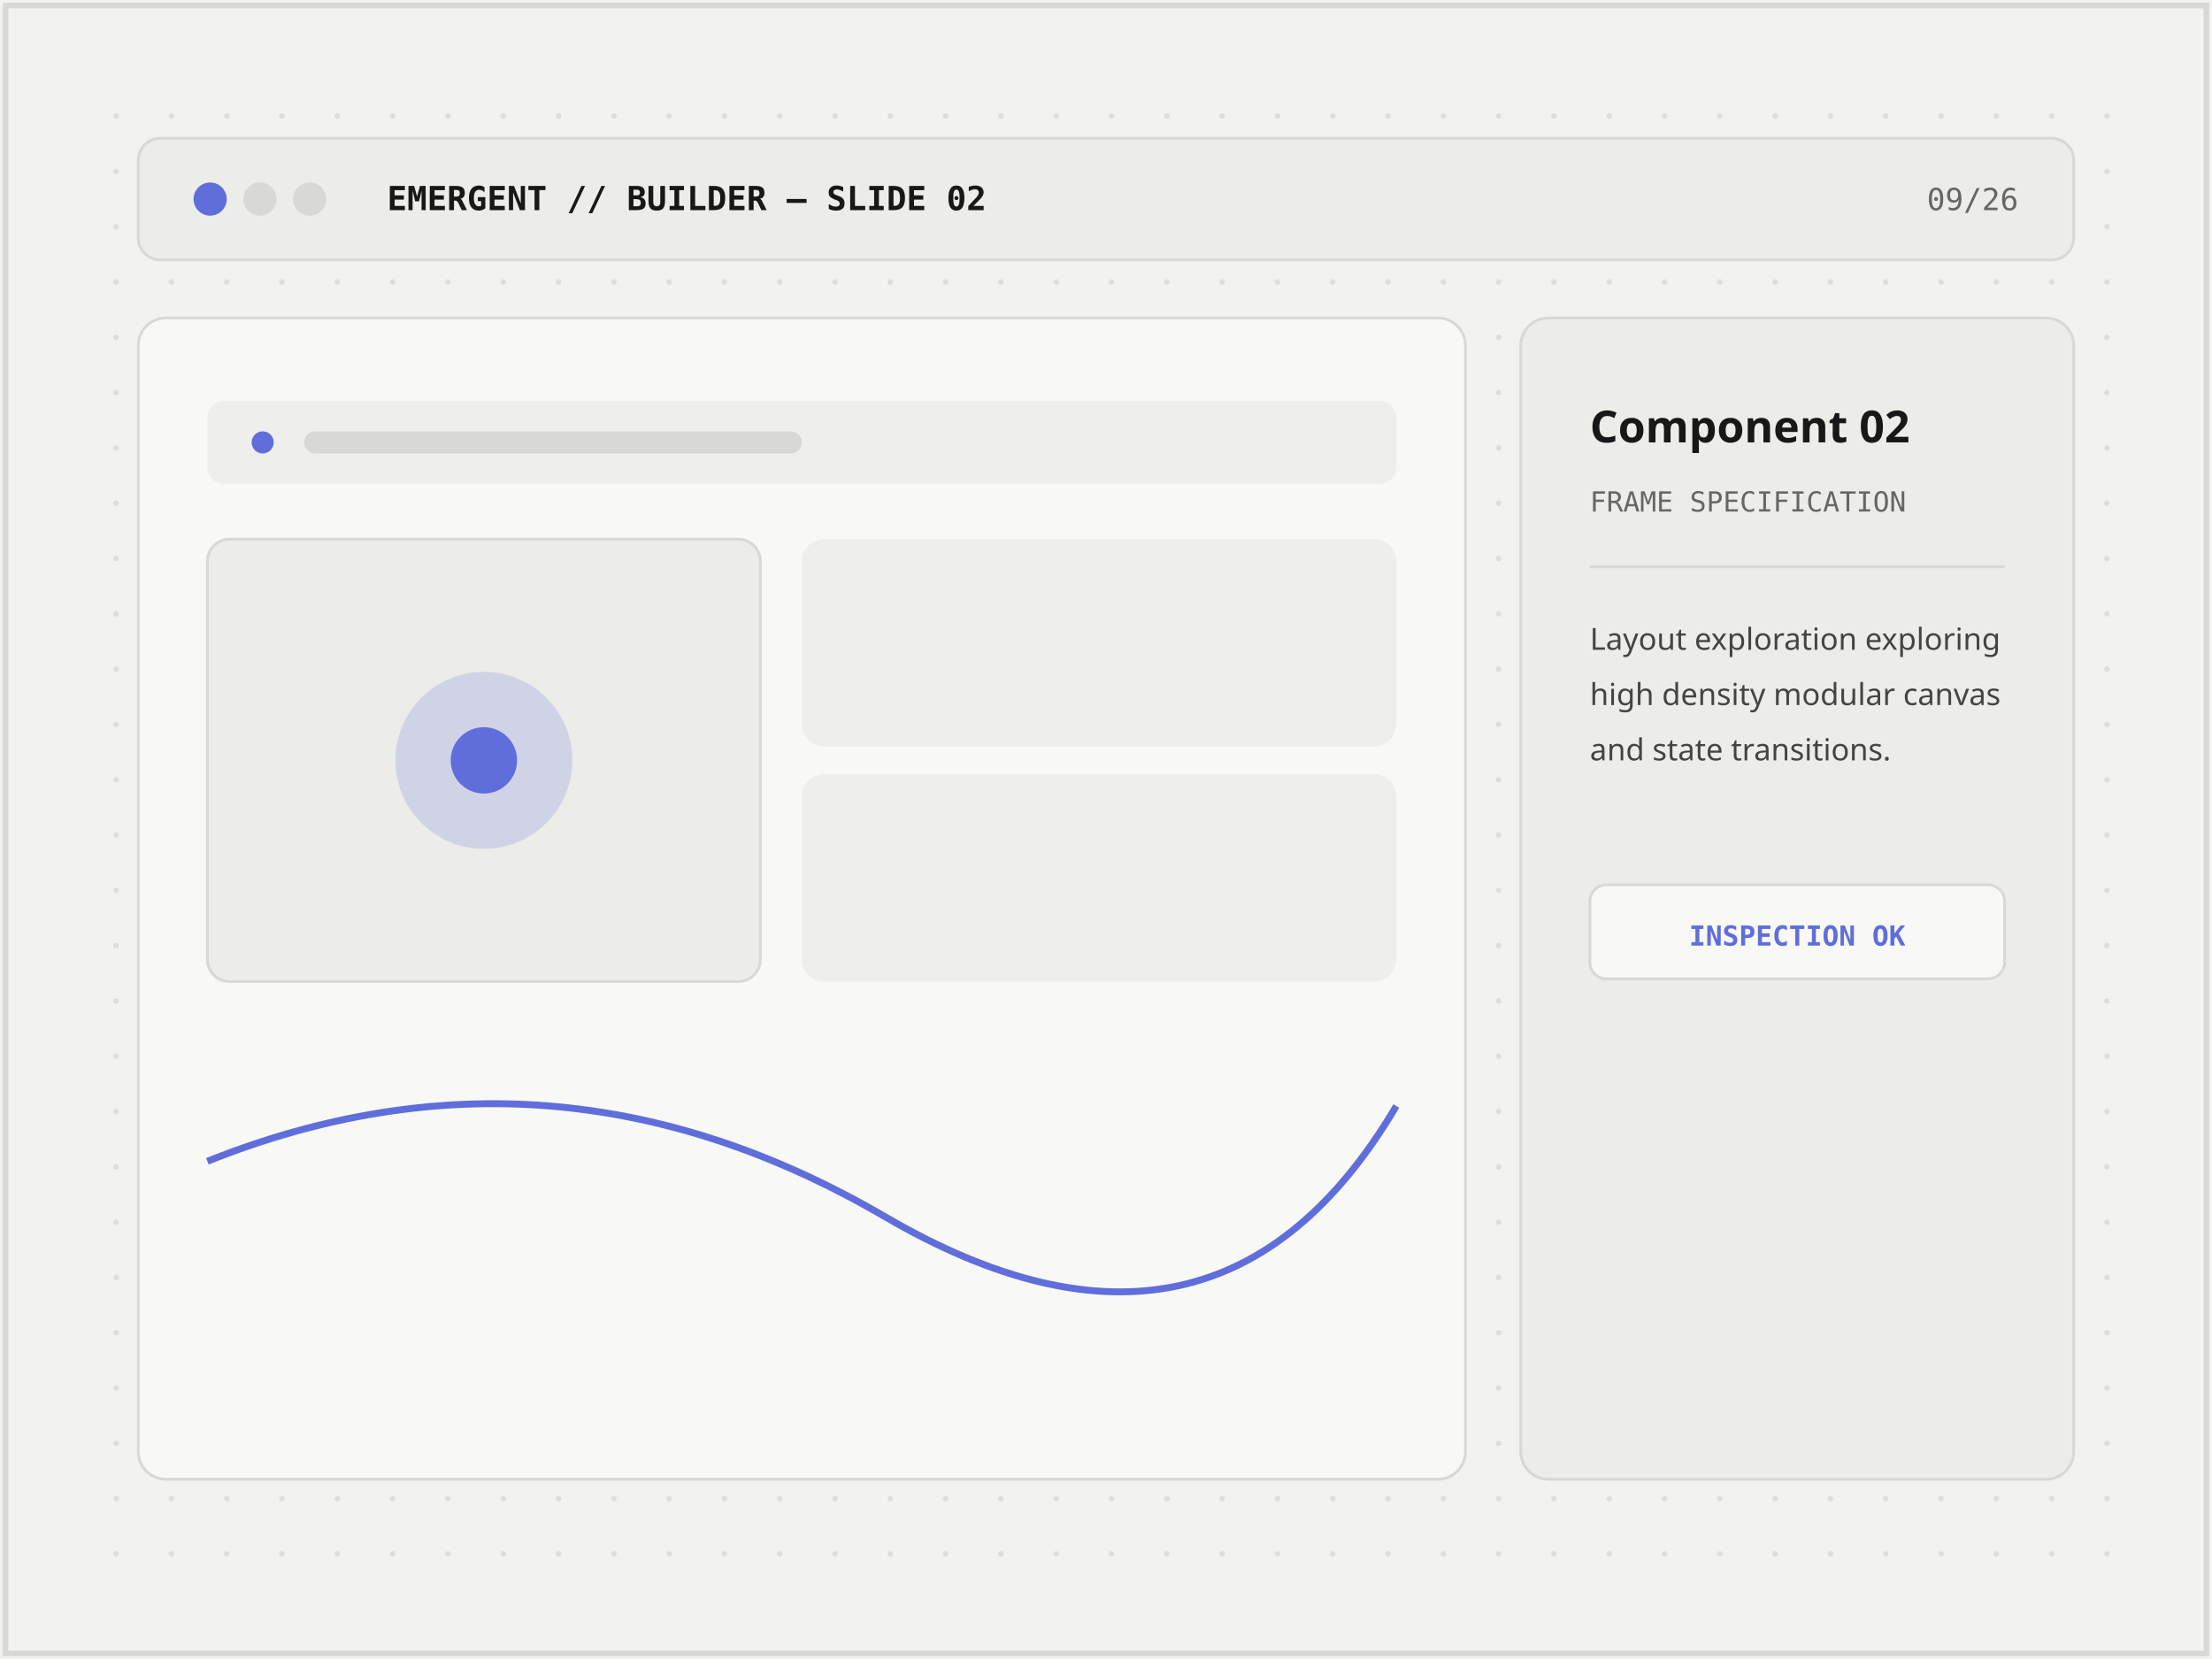
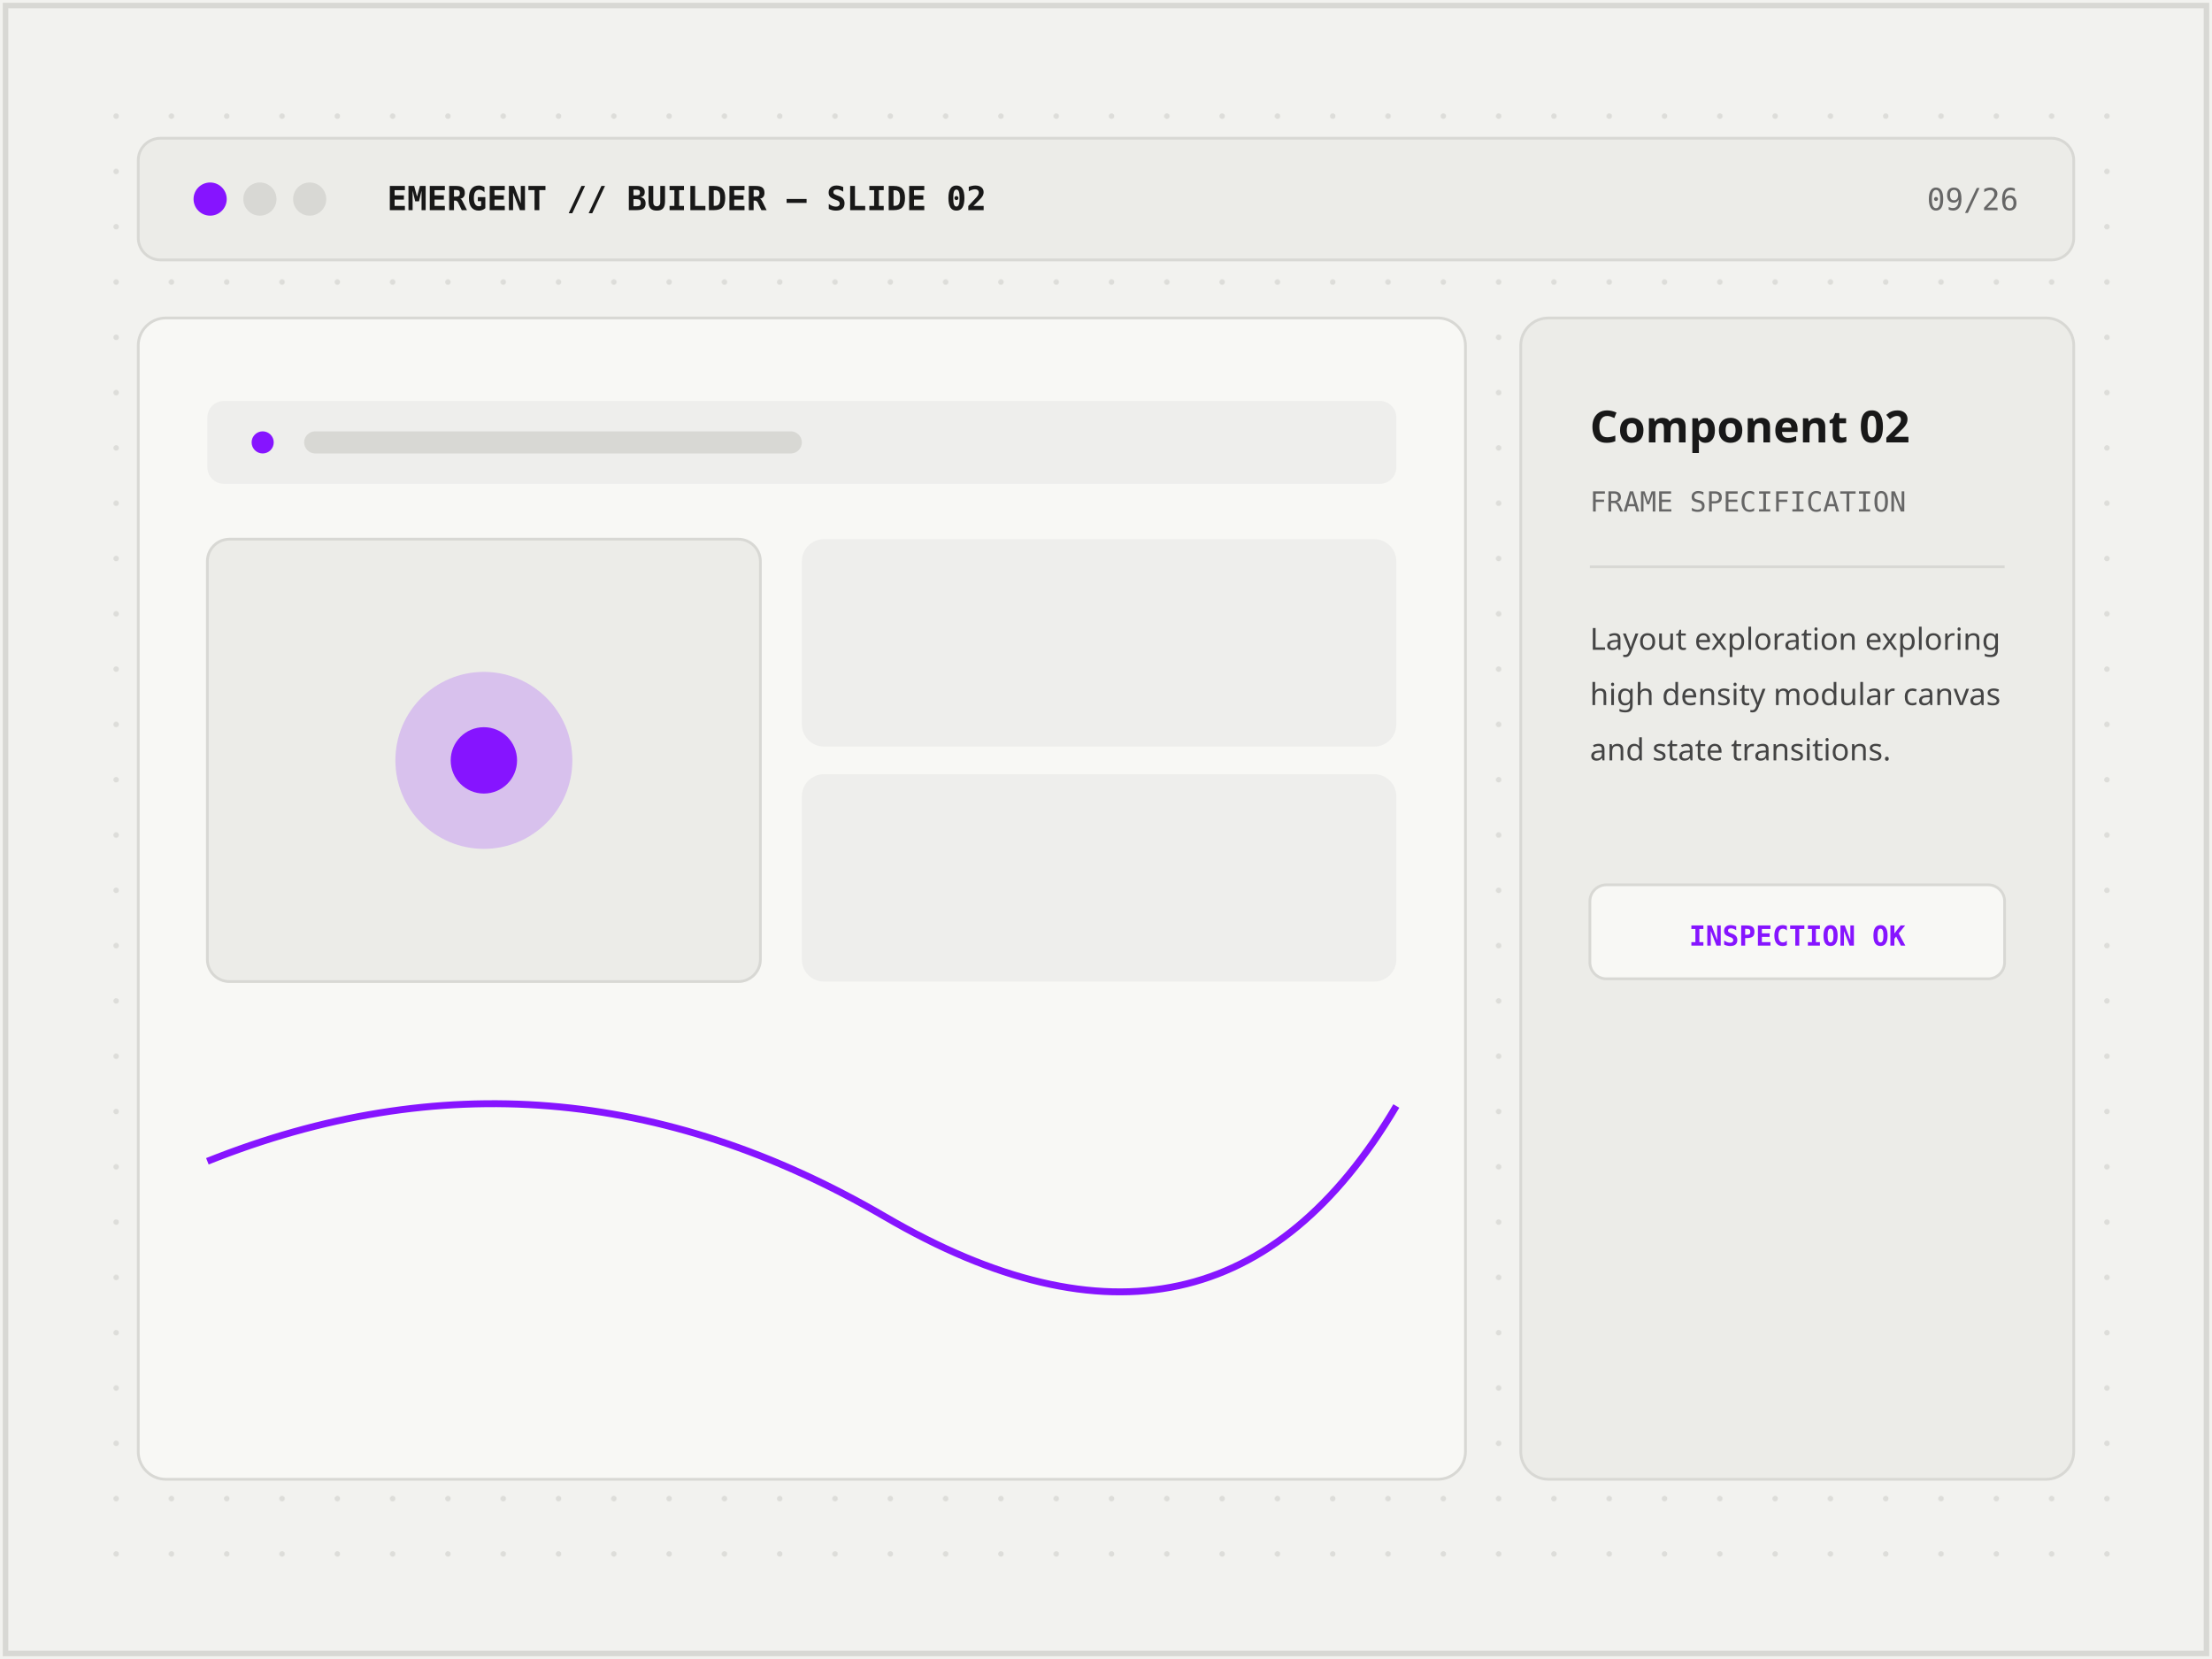
<svg xmlns="http://www.w3.org/2000/svg" viewBox="0 0 800 600" width="800" height="600">
  <defs>
    <pattern id="grid-builder-2" width="20" height="20" patternUnits="userSpaceOnUse">
      <circle cx="2" cy="2" r="1" fill="#D8D8D4" opacity="0.8" />
    </pattern>
  </defs>
  <rect width="800" height="600" fill="#F2F2EF" />
  <rect x="2" y="2" width="796" height="596" fill="none" stroke="#D8D8D4" stroke-width="2" />
  <rect x="30" y="30" width="740" height="540" fill="url(#grid-builder-2)" />
  <rect x="50" y="50" width="700" height="44" rx="8" fill="#ECECE8" stroke="#D8D8D4" stroke-width="1" />
-   <circle cx="76" cy="72" r="6" fill="#606EDB" />
+   <circle cx="76" cy="72" r="6" fill="#8614FF" />
  <circle cx="94" cy="72" r="6" fill="#D8D8D4" />
  <circle cx="112" cy="72" r="6" fill="#D8D8D4" />
  <text x="140" y="76" font-family="monospace" font-size="12" fill="#181818" font-weight="600">EMERGENT // BUILDER — SLIDE 02</text>
  <text x="730" y="76" font-family="monospace" font-size="11" fill="#666666" text-anchor="end">09/26</text>
  <rect x="50" y="115" width="480" height="420" rx="10" fill="#F8F8F5" stroke="#D8D8D4" stroke-width="1" />
  <rect x="75" y="145" width="430" height="30" rx="6" fill="#EEEEEC" />
-   <circle cx="95" cy="160" r="4" fill="#606EDB" />
+   <circle cx="95" cy="160" r="4" fill="#8614FF" />
  <rect x="110" y="156" width="180" height="8" rx="4" fill="#D8D8D4" />
  <rect x="75" y="195" width="200" height="160" rx="8" fill="#ECECE8" stroke="#D8D8D4" stroke-width="1" />
-   <circle cx="175" cy="275" r="32" fill="#606EDB" opacity="0.2" />
-   <circle cx="175" cy="275" r="12" fill="#606EDB" />
+   <circle cx="175" cy="275" r="32" fill="#8614FF" opacity="0.2" />
+   <circle cx="175" cy="275" r="12" fill="#8614FF" />
  <rect x="290" y="195" width="215" height="75" rx="8" fill="#EEEEEC" />
  <rect x="290" y="280" width="215" height="75" rx="8" fill="#EEEEEC" />
-   <path d="M 75 420 Q 200 370 320 440 T 505 400" fill="none" stroke="#606EDB" stroke-width="2.5" />
+   <path d="M 75 420 Q 200 370 320 440 T 505 400" fill="none" stroke="#8614FF" stroke-width="2.5" />
  <rect x="550" y="115" width="200" height="420" rx="10" fill="#ECECE8" stroke="#D8D8D4" stroke-width="1" />
  <text x="575" y="160" font-family="sans-serif" font-size="16" font-weight="700" fill="#181818">Component 02</text>
  <text x="575" y="185" font-family="monospace" font-size="10" fill="#666666">FRAME SPECIFICATION</text>
  <line x1="575" y1="205" x2="725" y2="205" stroke="#D8D8D4" stroke-width="1" />
  <text x="575" y="235" font-family="sans-serif" font-size="11" fill="#444444">Layout exploration exploring</text>
  <text x="575" y="255" font-family="sans-serif" font-size="11" fill="#444444">high density modular canvas</text>
  <text x="575" y="275" font-family="sans-serif" font-size="11" fill="#444444">and state transitions.</text>
  <rect x="575" y="320" width="150" height="34" rx="6" fill="#F8F8F5" stroke="#D8D8D4" stroke-width="1" />
-   <text x="650" y="342" font-family="monospace" font-size="10" fill="#606EDB" text-anchor="middle" font-weight="600">INSPECTION OK</text>
+   <text x="650" y="342" font-family="monospace" font-size="10" fill="#8614FF" text-anchor="middle" font-weight="600">INSPECTION OK</text>
</svg>
